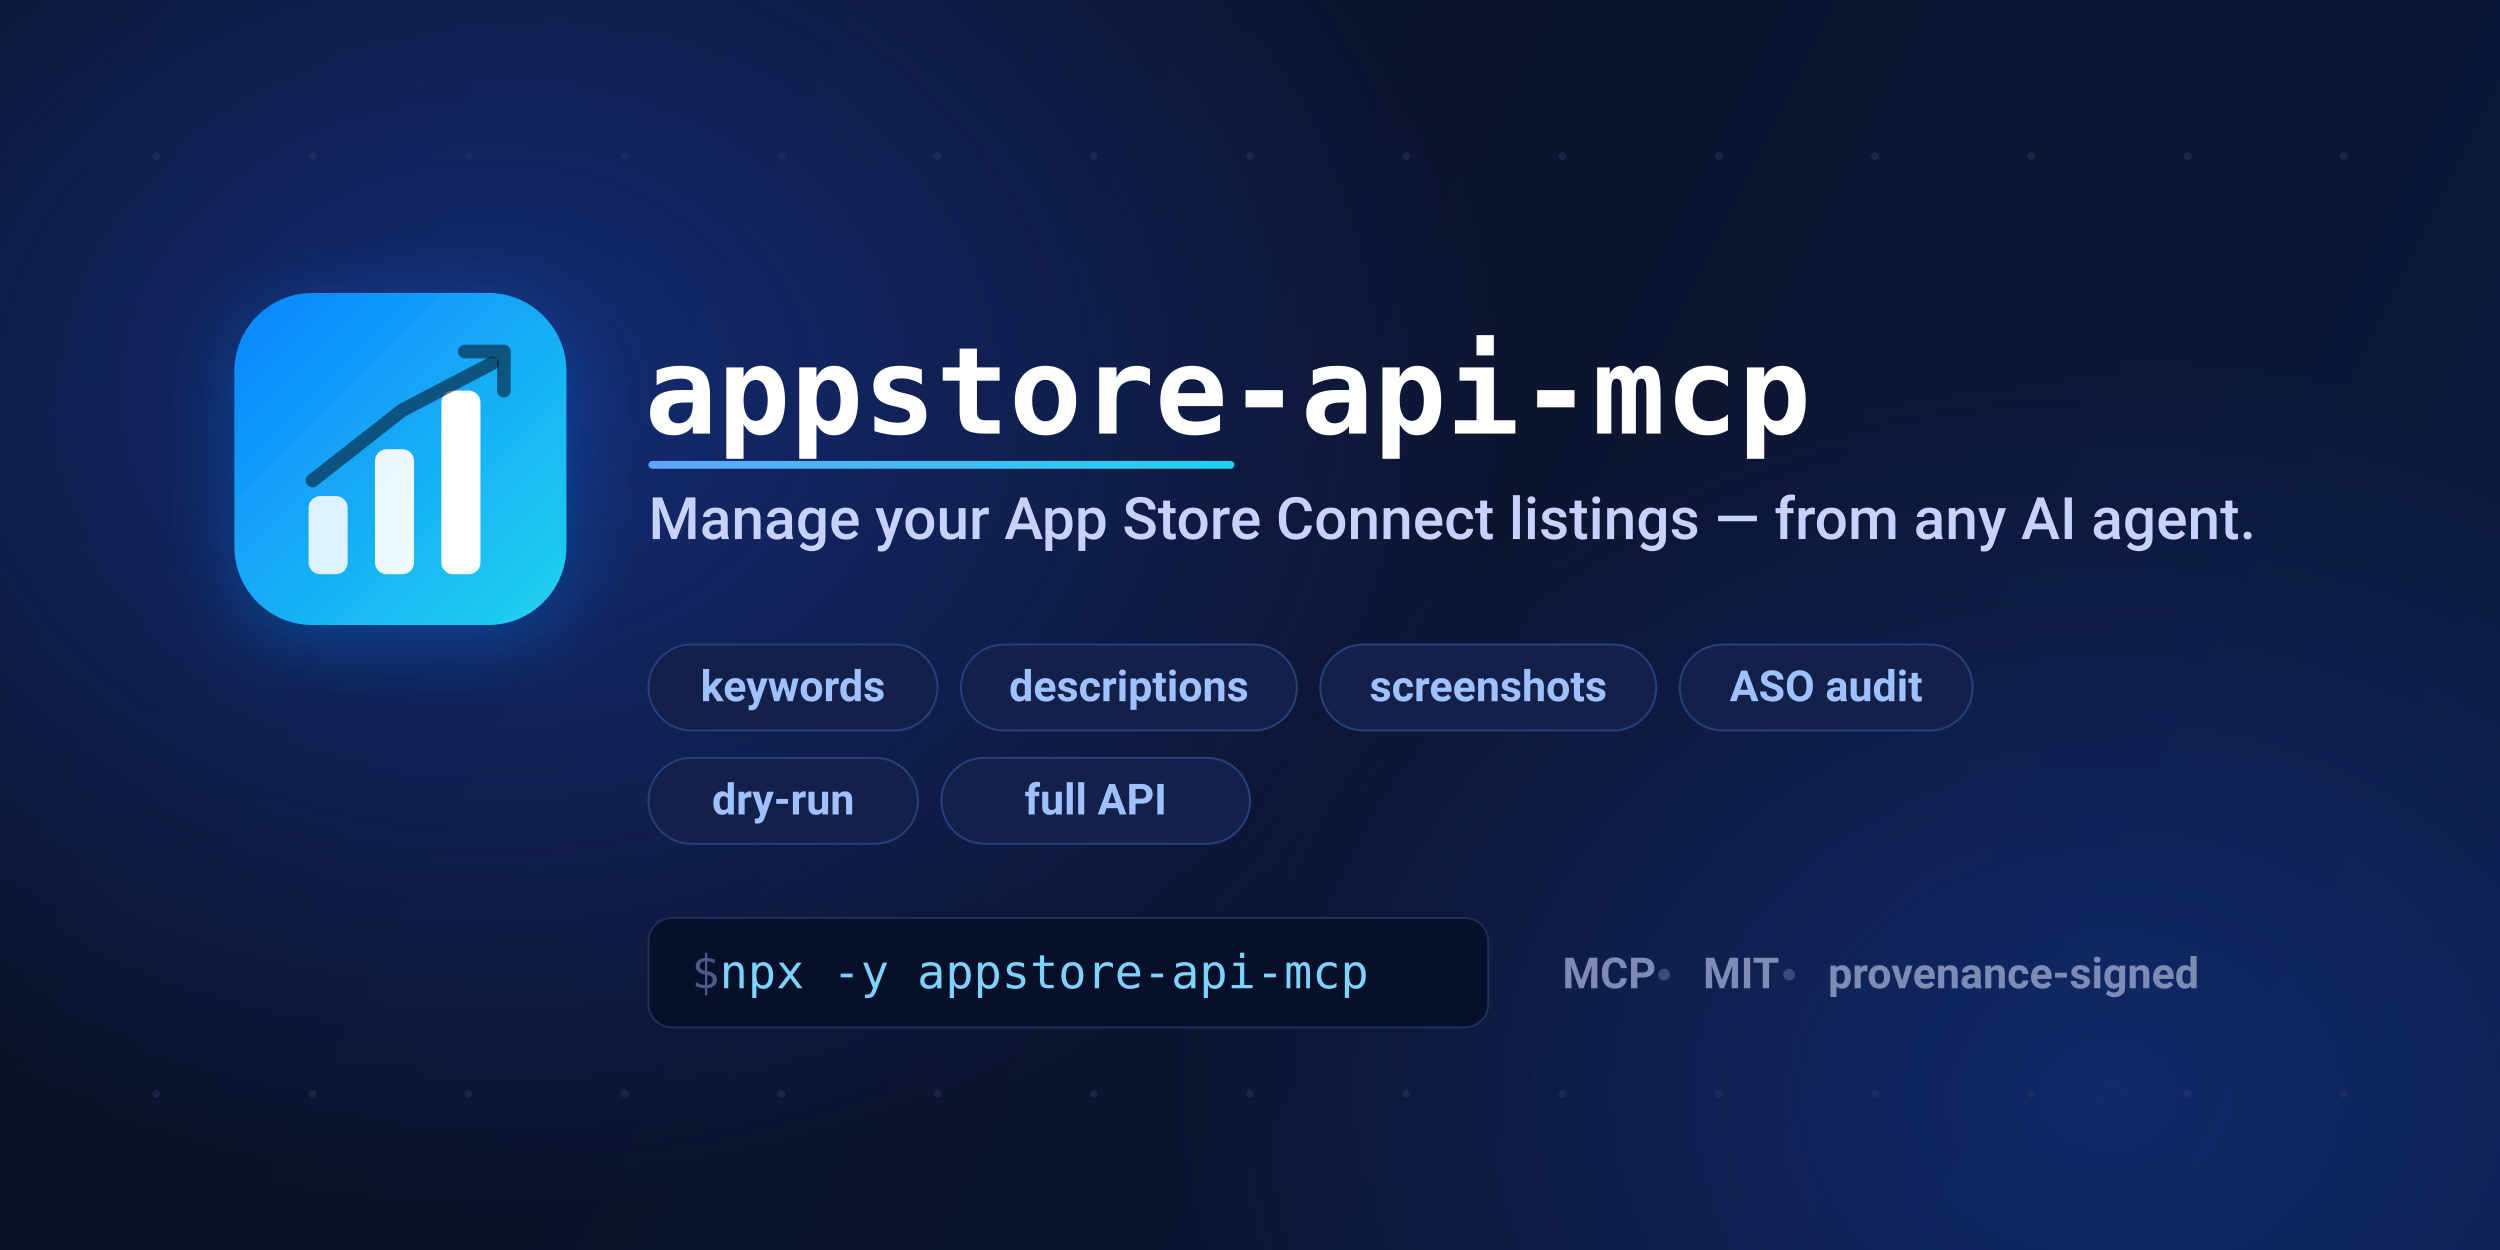
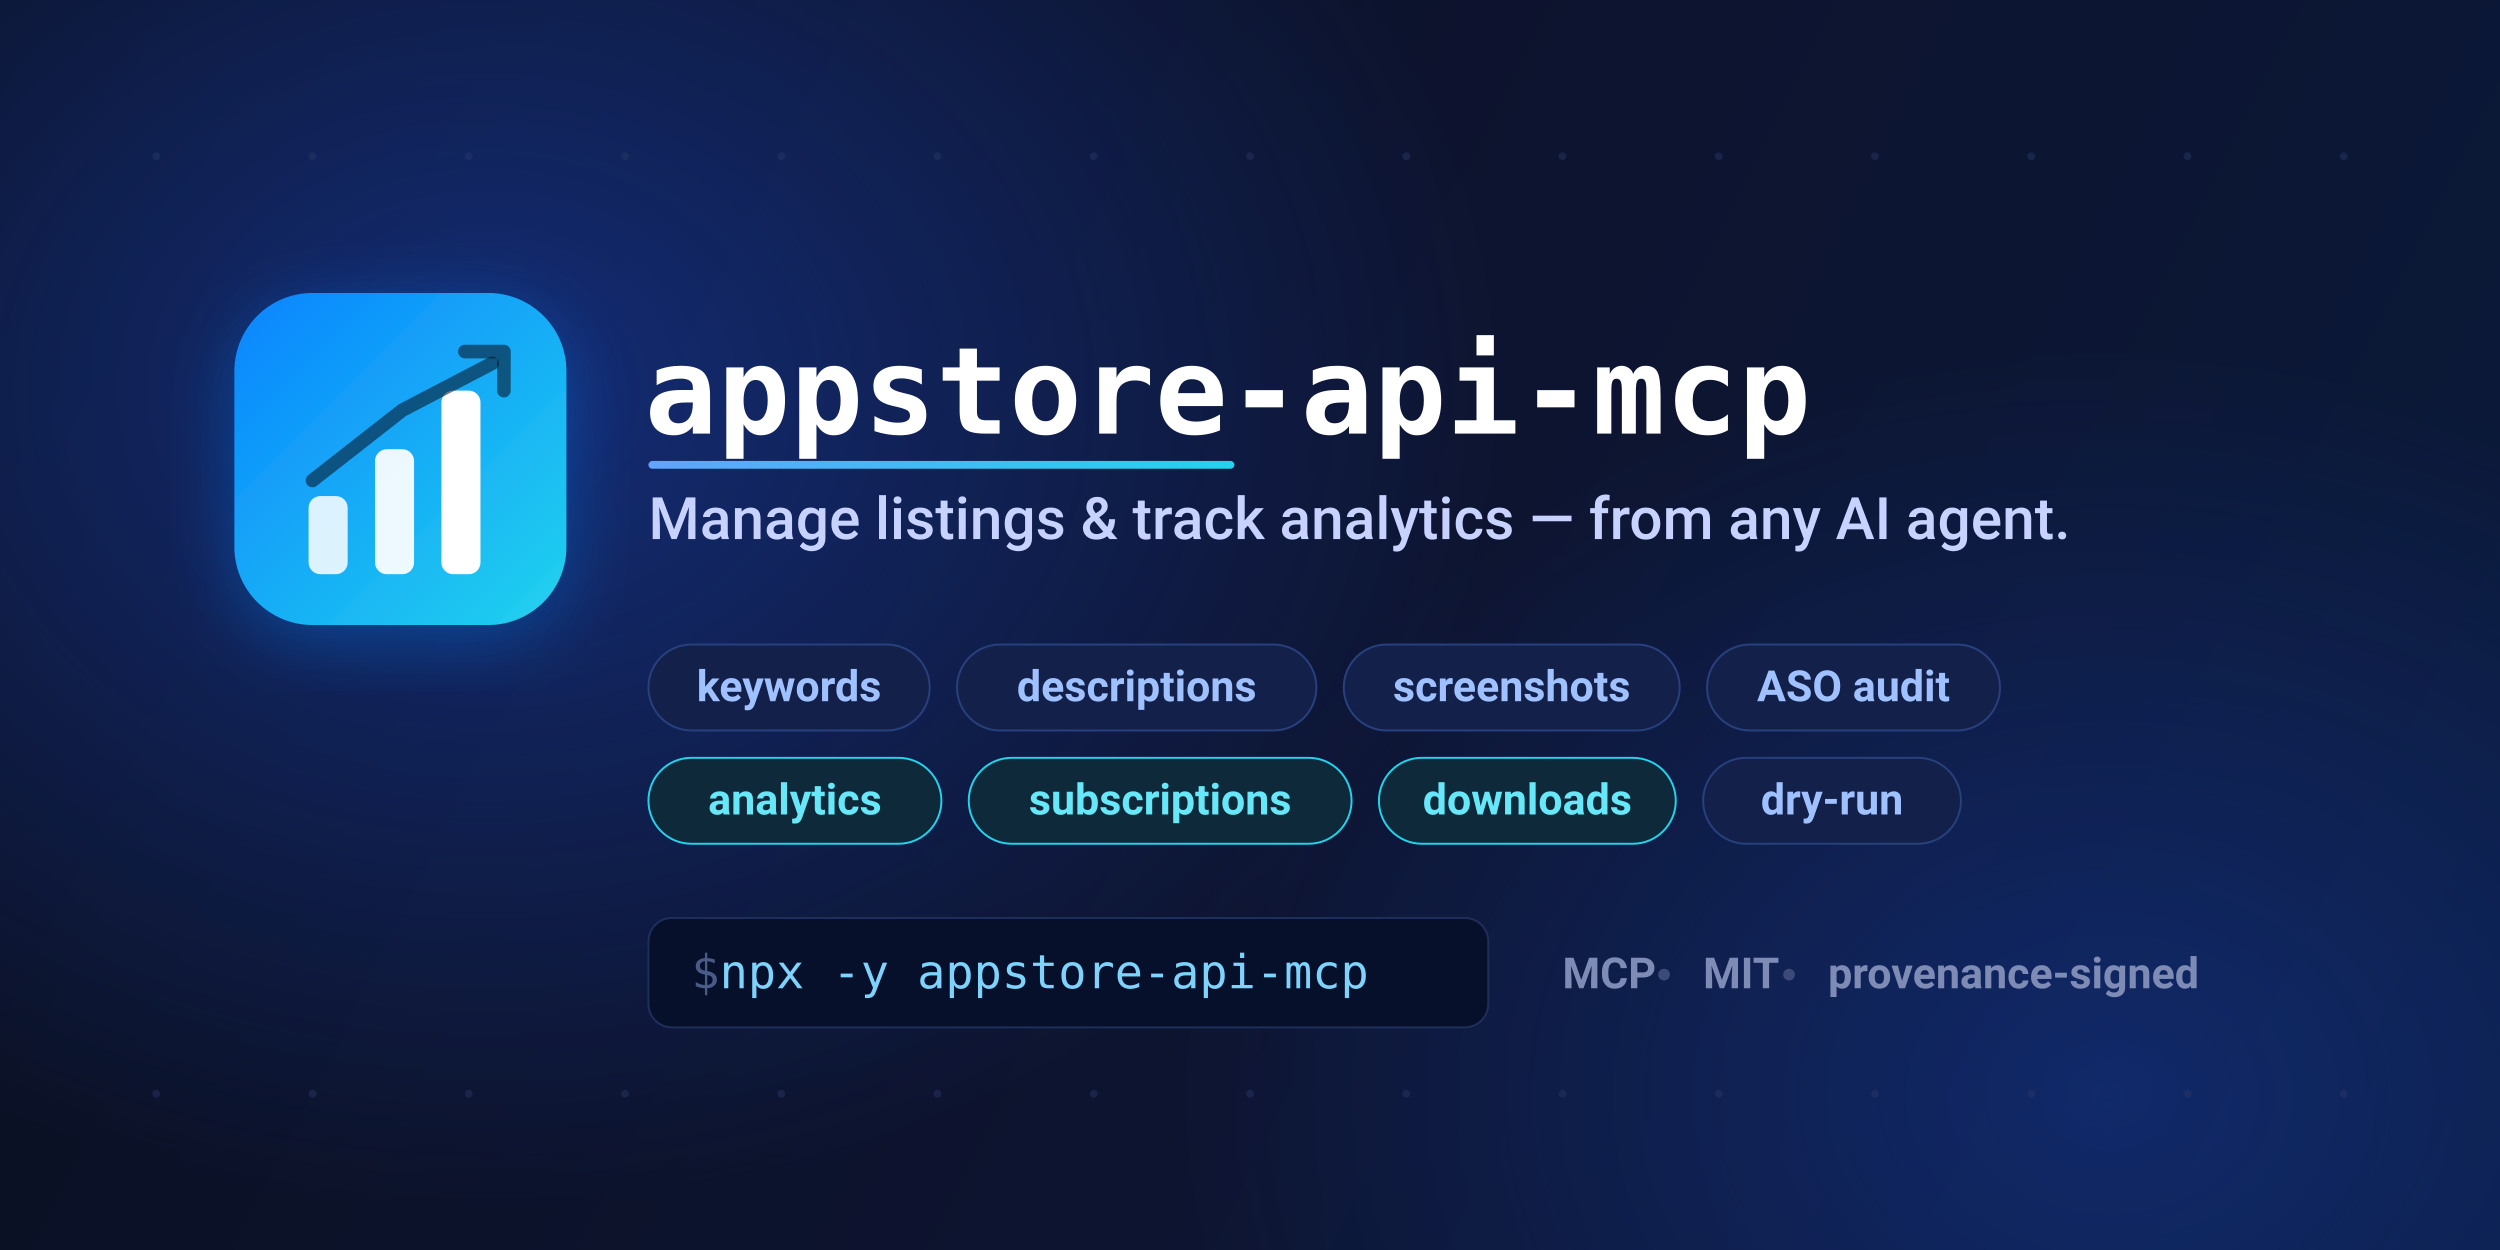
<svg xmlns="http://www.w3.org/2000/svg" width="1280" height="640" viewBox="0 0 1280 640" fill="none" role="img" aria-label="appstore-api-mcp — manage App Store Connect from any AI agent">
  <defs>
    <linearGradient id="bg" x1="0" y1="0" x2="1280" y2="640" gradientUnits="userSpaceOnUse">
      <stop offset="0" stop-color="#0a0f1f" />
      <stop offset="0.55" stop-color="#0d1430" />
      <stop offset="1" stop-color="#0a1a3a" />
    </linearGradient>
    <linearGradient id="tile" x1="0" y1="0" x2="170" y2="170" gradientUnits="userSpaceOnUse">
      <stop offset="0" stop-color="#0a84ff" />
      <stop offset="1" stop-color="#22d3ee" />
    </linearGradient>
    <linearGradient id="accent" x1="0" y1="0" x2="1" y2="0">
      <stop offset="0" stop-color="#60a5fa" />
      <stop offset="1" stop-color="#22d3ee" />
    </linearGradient>
    <radialGradient id="glow" cx="0.5" cy="0.5" r="0.5">
      <stop offset="0" stop-color="#1d4ed8" stop-opacity="0.45" />
      <stop offset="1" stop-color="#1d4ed8" stop-opacity="0" />
    </radialGradient>
    <filter id="soft" x="-20%" y="-20%" width="140%" height="140%">
      <feDropShadow dx="0" dy="8" stdDeviation="18" flood-color="#0a84ff" flood-opacity="0.35" />
    </filter>
  </defs>
  <rect width="1280" height="640" fill="url(#bg)" />
  <ellipse cx="250" cy="200" rx="520" ry="420" fill="url(#glow)" />
  <ellipse cx="1080" cy="560" rx="480" ry="380" fill="url(#glow)" opacity="0.7" />
  <g fill="#2a3766" opacity="0.45">
    <g>
      <circle cx="80" cy="80" r="2" />
      <circle cx="160" cy="80" r="2" />
      <circle cx="240" cy="80" r="2" />
      <circle cx="320" cy="80" r="2" />
      <circle cx="400" cy="80" r="2" />
      <circle cx="480" cy="80" r="2" />
      <circle cx="560" cy="80" r="2" />
      <circle cx="640" cy="80" r="2" />
      <circle cx="720" cy="80" r="2" />
      <circle cx="800" cy="80" r="2" />
      <circle cx="880" cy="80" r="2" />
      <circle cx="960" cy="80" r="2" />
      <circle cx="1040" cy="80" r="2" />
      <circle cx="1120" cy="80" r="2" />
      <circle cx="1200" cy="80" r="2" />
      <circle cx="80" cy="560" r="2" />
      <circle cx="160" cy="560" r="2" />
      <circle cx="240" cy="560" r="2" />
      <circle cx="320" cy="560" r="2" />
      <circle cx="400" cy="560" r="2" />
      <circle cx="480" cy="560" r="2" />
      <circle cx="560" cy="560" r="2" />
      <circle cx="640" cy="560" r="2" />
      <circle cx="720" cy="560" r="2" />
      <circle cx="800" cy="560" r="2" />
      <circle cx="880" cy="560" r="2" />
      <circle cx="960" cy="560" r="2" />
      <circle cx="1040" cy="560" r="2" />
      <circle cx="1120" cy="560" r="2" />
      <circle cx="1200" cy="560" r="2" />
    </g>
  </g>
  <g transform="translate(120,150)" filter="url(#soft)">
    <rect width="170" height="170" rx="40" fill="url(#tile)" />
    <g fill="#ffffff">
      <rect x="38" y="104" width="20" height="40" rx="6" opacity="0.85" />
      <rect x="72" y="80" width="20" height="64" rx="6" opacity="0.92" />
      <rect x="106" y="50" width="20" height="94" rx="6" />
    </g>
    <path d="M40 96 L86 60 L132 36" stroke="#0a0f1f" stroke-width="7" stroke-linecap="round" stroke-linejoin="round" fill="none" opacity="0.55" />
    <path d="M118 30 L138 30 L138 50" stroke="#0a0f1f" stroke-width="7" stroke-linecap="round" stroke-linejoin="round" fill="none" opacity="0.55" />
  </g>
  <text x="330" y="222" font-family="ui-monospace, 'SF Mono', Menlo, Consolas, monospace" font-size="62" font-weight="700" fill="#ffffff">appstore-api-mcp</text>
-   <text x="332" y="276" font-family="-apple-system, 'Segoe UI', Roboto, Helvetica, Arial, sans-serif" font-size="30" font-weight="500" fill="#c7d2fe">Manage your App Store Connect listings — from any AI agent.</text>
+   <text x="332" y="276" font-family="-apple-system, 'Segoe UI', Roboto, Helvetica, Arial, sans-serif" font-size="30" font-weight="500" fill="#c7d2fe">Manage listings &amp; track analytics — from any AI agent.</text>
  <g font-family="-apple-system, 'Segoe UI', Roboto, Helvetica, Arial, sans-serif" font-size="22" font-weight="600">
    <g transform="translate(332,330)">
-       <rect x="0" y="0" width="148" height="44" rx="22" fill="#13214a" stroke="#27407e" />
-       <text x="74" y="29" text-anchor="middle" fill="#9fc1ff">keywords</text>
+       <rect x="0" y="0" width="144" height="44" rx="22" fill="#13214a" stroke="#27407e" />
+       <text x="72" y="29" text-anchor="middle" fill="#9fc1ff">keywords</text>
    </g>
-     <g transform="translate(492,330)">
-       <rect x="0" y="0" width="172" height="44" rx="22" fill="#13214a" stroke="#27407e" />
-       <text x="86" y="29" text-anchor="middle" fill="#9fc1ff">descriptions</text>
+     <g transform="translate(490,330)">
+       <rect x="0" y="0" width="184" height="44" rx="22" fill="#13214a" stroke="#27407e" />
+       <text x="92" y="29" text-anchor="middle" fill="#9fc1ff">descriptions</text>
    </g>
-     <g transform="translate(676,330)">
+     <g transform="translate(688,330)">
      <rect x="0" y="0" width="172" height="44" rx="22" fill="#13214a" stroke="#27407e" />
      <text x="86" y="29" text-anchor="middle" fill="#9fc1ff">screenshots</text>
    </g>
-     <g transform="translate(860,330)">
+     <g transform="translate(874,330)">
      <rect x="0" y="0" width="150" height="44" rx="22" fill="#13214a" stroke="#27407e" />
      <text x="75" y="29" text-anchor="middle" fill="#9fc1ff">ASO audit</text>
    </g>
    <g transform="translate(332,388)">
-       <rect x="0" y="0" width="138" height="44" rx="22" fill="#13214a" stroke="#27407e" />
-       <text x="69" y="29" text-anchor="middle" fill="#9fc1ff">dry-run</text>
+       <rect x="0" y="0" width="150" height="44" rx="22" fill="#0e2a3a" stroke="#22d3ee" />
+       <text x="75" y="29" text-anchor="middle" fill="#67e8f9">analytics</text>
    </g>
-     <g transform="translate(482,388)">
-       <rect x="0" y="0" width="158" height="44" rx="22" fill="#13214a" stroke="#27407e" />
-       <text x="79" y="29" text-anchor="middle" fill="#9fc1ff">full API</text>
+     <g transform="translate(496,388)">
+       <rect x="0" y="0" width="196" height="44" rx="22" fill="#0e2a3a" stroke="#22d3ee" />
+       <text x="98" y="29" text-anchor="middle" fill="#67e8f9">subscriptions</text>
+     </g>
+     <g transform="translate(706,388)">
+       <rect x="0" y="0" width="152" height="44" rx="22" fill="#0e2a3a" stroke="#22d3ee" />
+       <text x="76" y="29" text-anchor="middle" fill="#67e8f9">downloads</text>
+     </g>
+     <g transform="translate(872,388)">
+       <rect x="0" y="0" width="132" height="44" rx="22" fill="#13214a" stroke="#27407e" />
+       <text x="66" y="29" text-anchor="middle" fill="#9fc1ff">dry-run</text>
    </g>
  </g>
  <g transform="translate(332,470)">
    <rect x="0" y="0" width="430" height="56" rx="12" fill="#06102a" stroke="#1e2f5c" />
    <text x="22" y="36" font-family="ui-monospace, 'SF Mono', Menlo, Consolas, monospace" font-size="24" fill="#7dd3fc">
      <tspan fill="#4b5b87">$ </tspan>npx -y appstore-api-mcp</text>
  </g>
  <g font-family="-apple-system, 'Segoe UI', Roboto, Helvetica, Arial, sans-serif" font-size="22" font-weight="600" fill="#7e8bb5">
    <text x="800" y="506">MCP</text>
    <circle cx="852" cy="499" r="3" fill="#3b4a78" />
    <text x="872" y="506">MIT</text>
    <circle cx="916" cy="499" r="3" fill="#3b4a78" />
    <text x="936" y="506">provenance-signed</text>
  </g>
  <rect x="332" y="236" width="300" height="4" rx="2" fill="url(#accent)" />
</svg>
